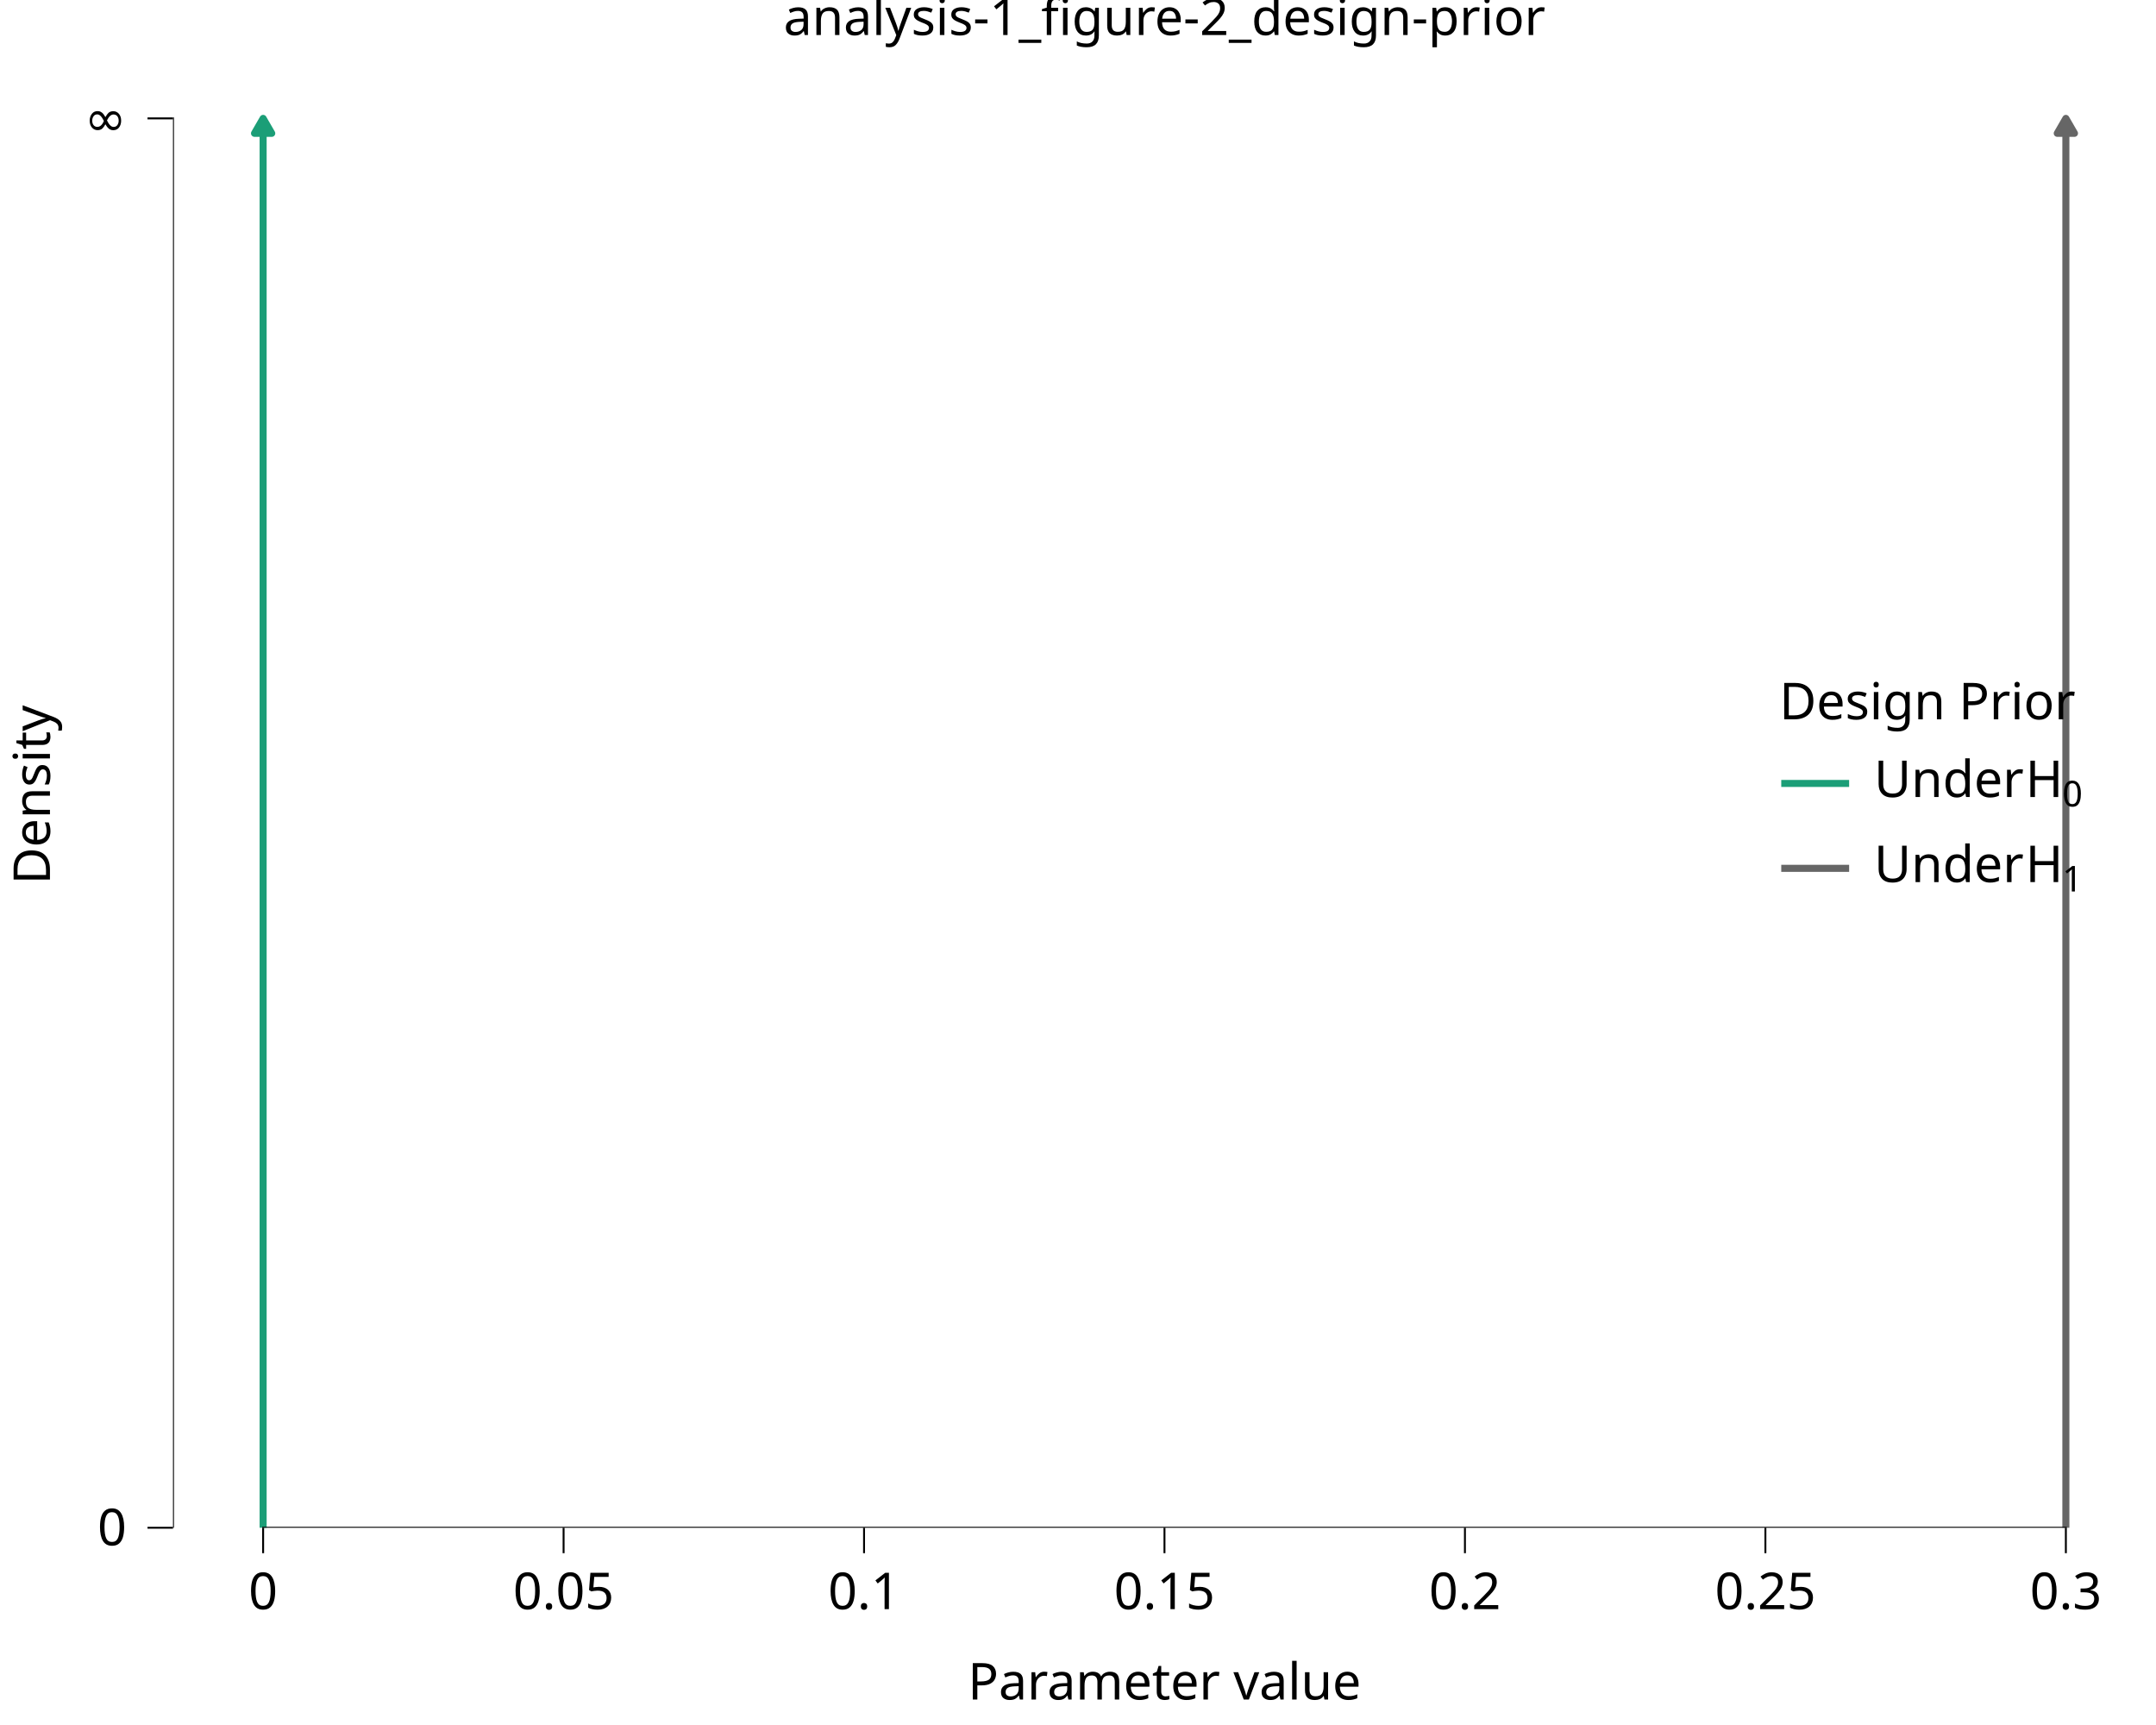
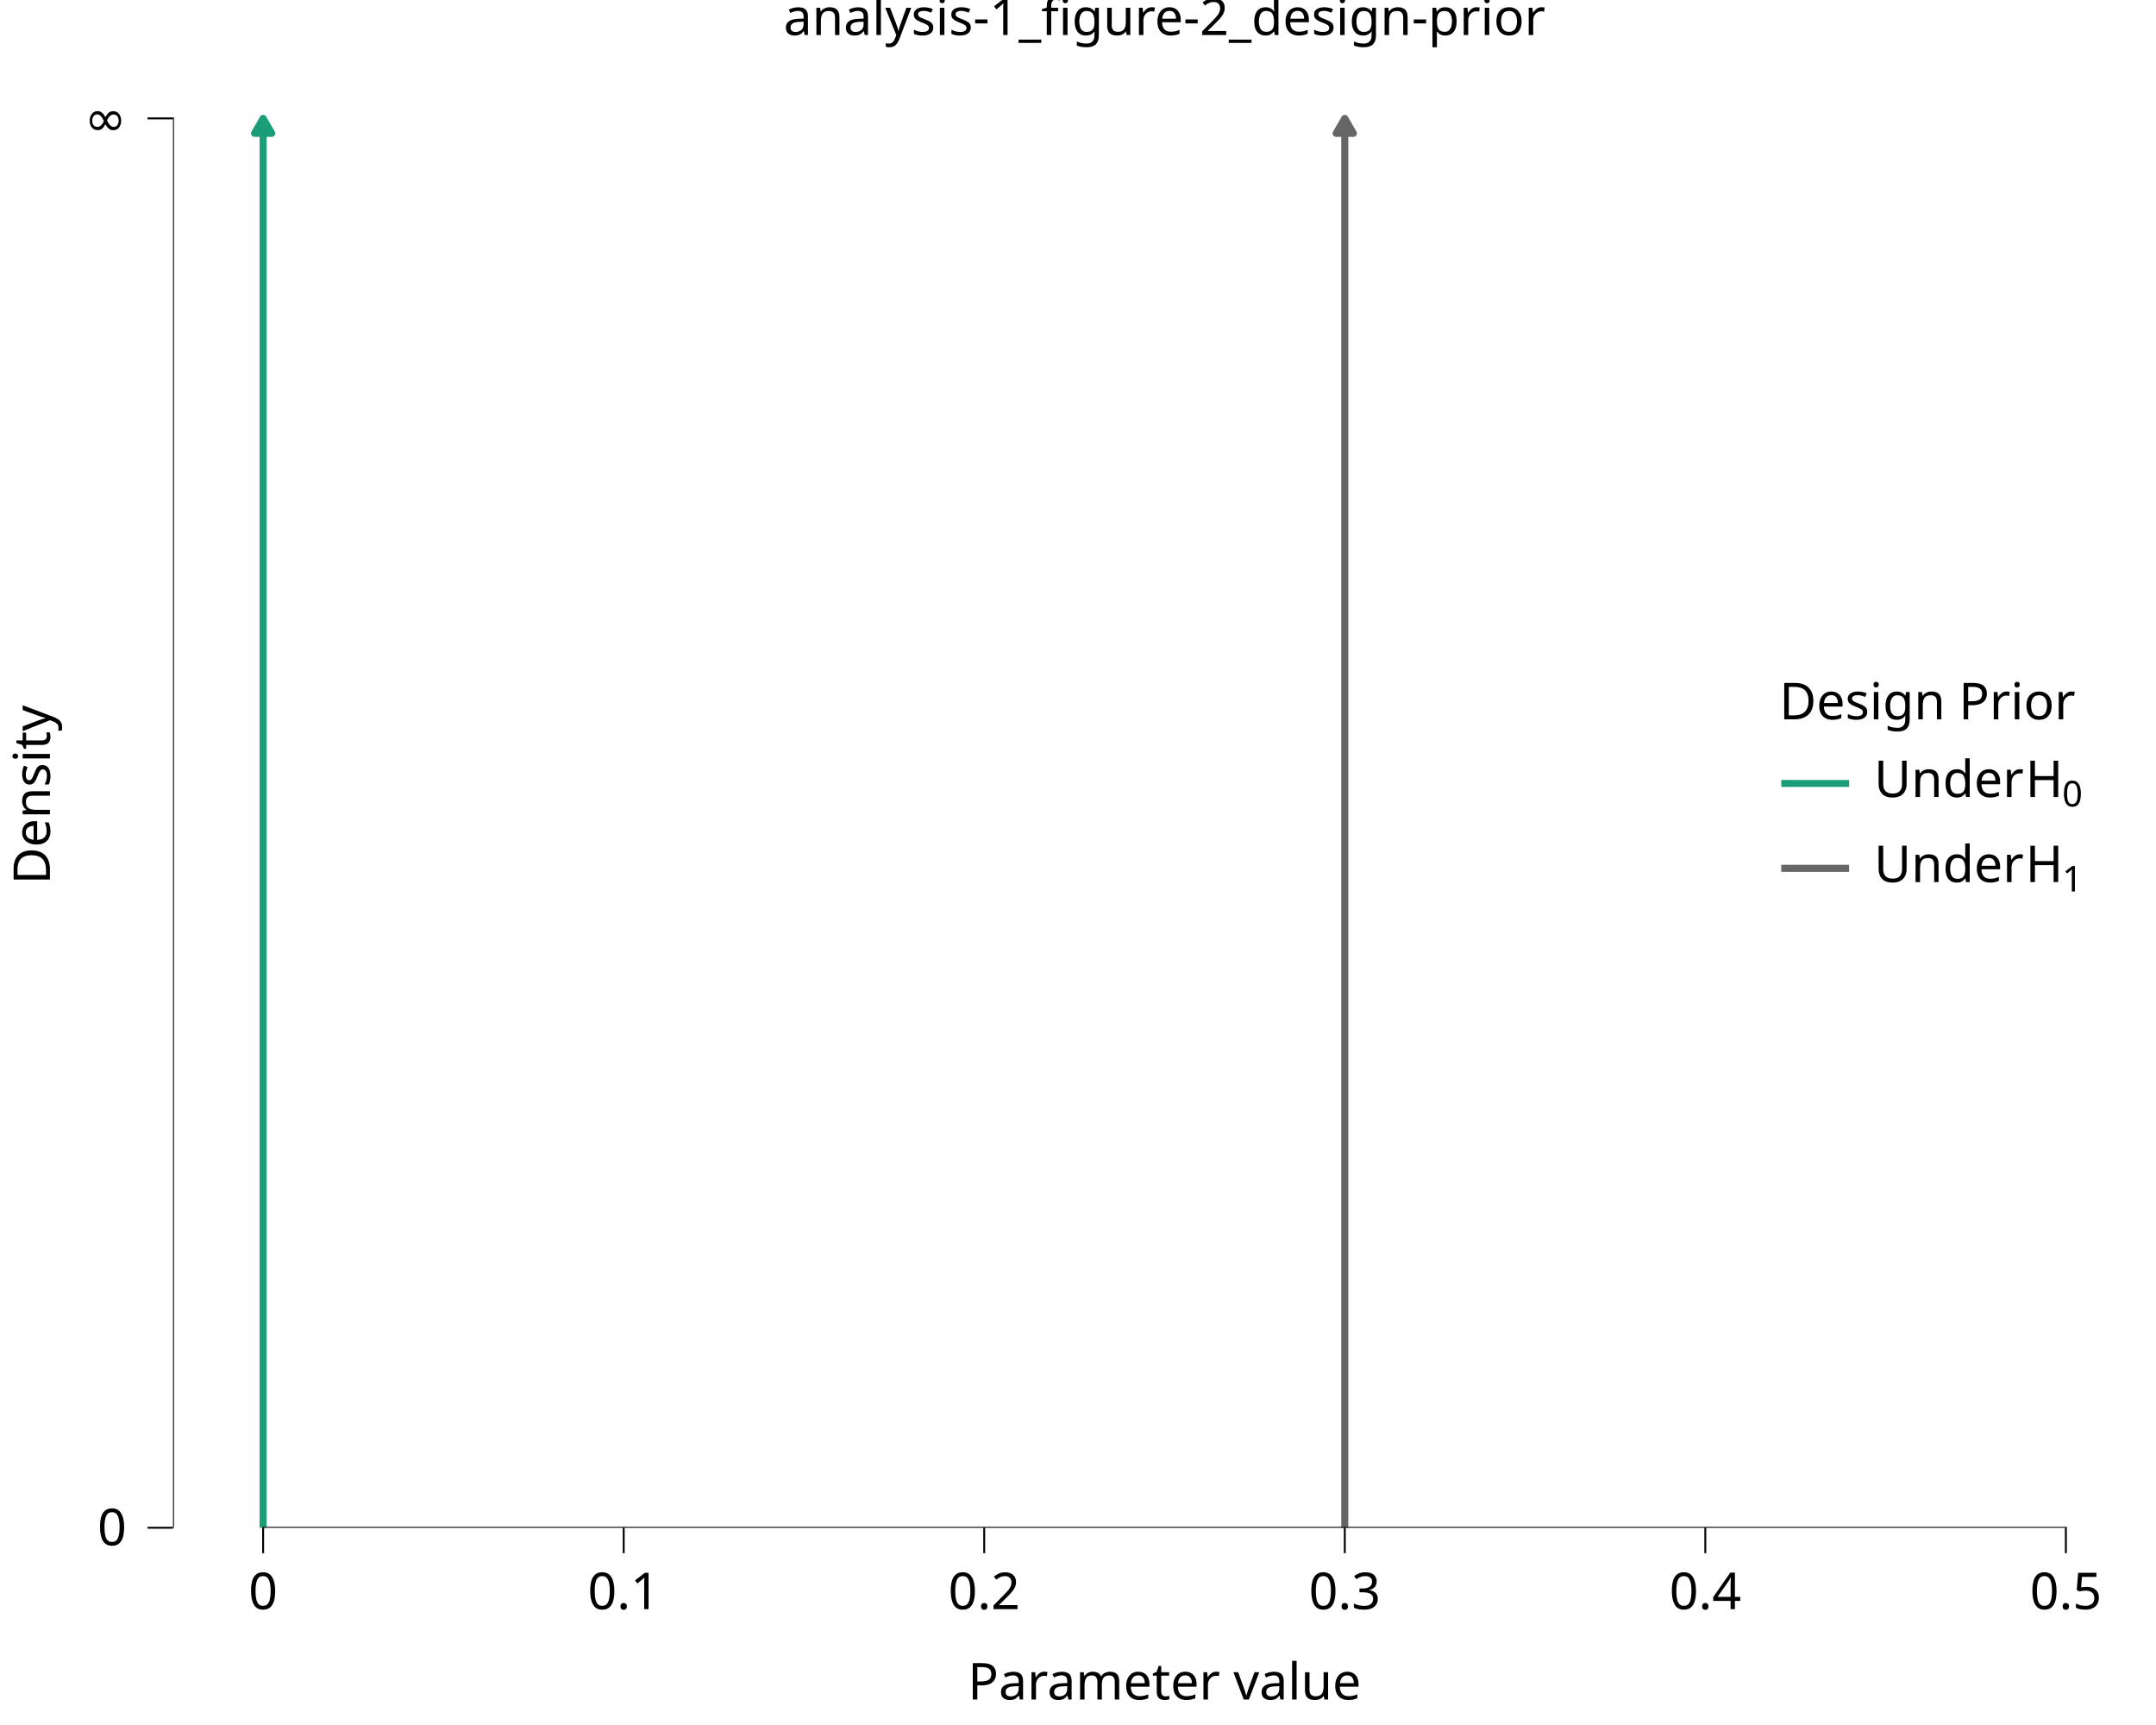
<svg xmlns="http://www.w3.org/2000/svg" class="svglite" data-engine-version="2.0" width="720.00pt" height="576.00pt" viewBox="0 0 720.00 576.00">
  <defs>
    <style type="text/css">
    .svglite line, .svglite polyline, .svglite polygon, .svglite path, .svglite rect, .svglite circle {
      fill: none;
      stroke: #000000;
      stroke-linecap: round;
      stroke-linejoin: round;
      stroke-miterlimit: 10.00;
    }
  </style>
  </defs>
  <rect width="100%" height="100%" style="stroke: none; fill: #FFFFFF;" />
  <defs>
    <clipPath id="cpMC4wMHw3MjAuMDB8MC4wMHw1NzYuMDA=">
      <rect x="0.00" y="0.00" width="720.00" height="576.00" />
    </clipPath>
  </defs>
  <g clip-path="url(#cpMC4wMHw3MjAuMDB8MC4wMHw1NzYuMDA=)">
    <rect x="0.00" y="0.00" width="720.00" height="576.00" style="stroke-width: 10.67; stroke: none;" />
  </g>
  <defs>
    <clipPath id="cpNTcuNzd8NzIwLjAwfDIwLjcxfDUxMC4xNA==">
      <rect x="57.77" y="20.71" width="662.23" height="489.43" />
    </clipPath>
  </defs>
  <g clip-path="url(#cpNTcuNzd8NzIwLjAwfDIwLjcxfDUxMC4xNA==)">
    <rect x="57.77" y="20.71" width="662.23" height="489.43" style="stroke-width: 10.67; stroke: none;" />
    <line x1="87.87" y1="510.14" x2="87.87" y2="39.53" style="stroke-width: 2.35; stroke: #1B9E77; stroke-linecap: butt;" />
    <polygon points="90.75,44.52 87.87,39.53 84.99,44.52 " style="stroke-width: 2.35; stroke: #1B9E77; stroke-linecap: butt; fill: #1B9E77;" />
-     <line x1="689.90" y1="510.14" x2="689.90" y2="39.53" style="stroke-width: 2.35; stroke: #666666; stroke-linecap: butt;" />
-     <polygon points="692.78,44.52 689.90,39.53 687.02,44.52 " style="stroke-width: 2.35; stroke: #666666; stroke-linecap: butt; fill: #666666;" />
+     <line x1="449.09" y1="510.14" x2="449.09" y2="39.53" style="stroke-width: 2.35; stroke: #666666; stroke-linecap: butt;" />
+     <polygon points="451.97,44.52 449.09,39.53 446.21,44.52 " style="stroke-width: 2.35; stroke: #666666; stroke-linecap: butt; fill: #666666;" />
    <line x1="87.55" y1="510.14" x2="690.22" y2="510.14" style="stroke-width: 0.64; stroke-linecap: butt;" />
    <line x1="57.77" y1="510.46" x2="57.77" y2="39.21" style="stroke-width: 0.64; stroke-linecap: butt;" />
    <rect x="57.77" y="20.71" width="662.23" height="489.43" style="stroke-width: 0.00; stroke: none;" />
  </g>
  <g clip-path="url(#cpMC4wMHw3MjAuMDB8MC4wMHw1NzYuMDA=)">
    <polyline points="57.77,510.14 57.77,20.71 " style="stroke-width: 0.00; stroke: none; stroke-linecap: butt;" />
    <text x="42.29" y="515.99" text-anchor="end" style="font-size: 17.00px; font-family: sans;" textLength="9.46px" lengthAdjust="spacingAndGlyphs">0</text>
    <text x="42.29" y="45.38" text-anchor="end" style="font-size: 17.00px; font-family: sans;" textLength="12.12px" lengthAdjust="spacingAndGlyphs">∞</text>
    <polyline points="49.26,510.14 57.77,510.14 " style="stroke-width: 0.64; stroke-linecap: butt;" />
    <polyline points="49.26,39.53 57.77,39.53 " style="stroke-width: 0.64; stroke-linecap: butt;" />
    <polyline points="57.77,510.14 720.00,510.14 " style="stroke-width: 0.00; stroke: none; stroke-linecap: butt;" />
    <polyline points="87.87,518.64 87.87,510.14 " style="stroke-width: 0.64; stroke-linecap: butt;" />
-     <polyline points="188.21,518.64 188.21,510.14 " style="stroke-width: 0.64; stroke-linecap: butt;" />
-     <polyline points="288.55,518.64 288.55,510.14 " style="stroke-width: 0.64; stroke-linecap: butt;" />
-     <polyline points="388.88,518.64 388.88,510.14 " style="stroke-width: 0.64; stroke-linecap: butt;" />
-     <polyline points="489.22,518.64 489.22,510.14 " style="stroke-width: 0.64; stroke-linecap: butt;" />
-     <polyline points="589.56,518.64 589.56,510.14 " style="stroke-width: 0.64; stroke-linecap: butt;" />
+     <polyline points="208.28,518.64 208.28,510.14 " style="stroke-width: 0.64; stroke-linecap: butt;" />
+     <polyline points="328.68,518.64 328.68,510.14 " style="stroke-width: 0.64; stroke-linecap: butt;" />
+     <polyline points="449.09,518.64 449.09,510.14 " style="stroke-width: 0.64; stroke-linecap: butt;" />
+     <polyline points="569.49,518.64 569.49,510.14 " style="stroke-width: 0.64; stroke-linecap: butt;" />
    <polyline points="689.90,518.64 689.90,510.14 " style="stroke-width: 0.64; stroke-linecap: butt;" />
    <text x="87.87" y="537.32" text-anchor="middle" style="font-size: 17.00px; font-family: sans;" textLength="9.46px" lengthAdjust="spacingAndGlyphs">0</text>
-     <text x="188.21" y="537.32" text-anchor="middle" style="font-size: 17.00px; font-family: sans;" textLength="33.09px" lengthAdjust="spacingAndGlyphs">0.05</text>
-     <text x="288.55" y="537.32" text-anchor="middle" style="font-size: 17.00px; font-family: sans;" textLength="23.63px" lengthAdjust="spacingAndGlyphs">0.1</text>
-     <text x="388.88" y="537.32" text-anchor="middle" style="font-size: 17.00px; font-family: sans;" textLength="33.09px" lengthAdjust="spacingAndGlyphs">0.15</text>
-     <text x="489.22" y="537.32" text-anchor="middle" style="font-size: 17.00px; font-family: sans;" textLength="23.63px" lengthAdjust="spacingAndGlyphs">0.2</text>
-     <text x="589.56" y="537.32" text-anchor="middle" style="font-size: 17.00px; font-family: sans;" textLength="33.09px" lengthAdjust="spacingAndGlyphs">0.25</text>
-     <text x="689.90" y="537.32" text-anchor="middle" style="font-size: 17.00px; font-family: sans;" textLength="23.63px" lengthAdjust="spacingAndGlyphs">0.3</text>
+     <text x="208.28" y="537.32" text-anchor="middle" style="font-size: 17.00px; font-family: sans;" textLength="23.63px" lengthAdjust="spacingAndGlyphs">0.1</text>
+     <text x="328.68" y="537.32" text-anchor="middle" style="font-size: 17.00px; font-family: sans;" textLength="23.63px" lengthAdjust="spacingAndGlyphs">0.2</text>
+     <text x="449.09" y="537.32" text-anchor="middle" style="font-size: 17.00px; font-family: sans;" textLength="23.63px" lengthAdjust="spacingAndGlyphs">0.3</text>
+     <text x="569.49" y="537.32" text-anchor="middle" style="font-size: 17.00px; font-family: sans;" textLength="23.63px" lengthAdjust="spacingAndGlyphs">0.4</text>
+     <text x="689.90" y="537.32" text-anchor="middle" style="font-size: 17.00px; font-family: sans;" textLength="23.63px" lengthAdjust="spacingAndGlyphs">0.5</text>
    <text x="388.88" y="567.49" text-anchor="middle" style="font-size: 17.00px; font-family: sans;" textLength="124.75px" lengthAdjust="spacingAndGlyphs">Parameter value</text>
    <text transform="translate(16.68,265.42) rotate(-90)" text-anchor="middle" style="font-size: 17.00px; font-family: sans;" textLength="56.70px" lengthAdjust="spacingAndGlyphs">Density</text>
    <rect x="586.53" y="221.24" width="120.22" height="88.36" style="stroke-width: 0.75; stroke: none;" />
    <rect x="586.53" y="221.24" width="120.22" height="88.36" style="stroke-width: 10.67; stroke: none;" />
    <text x="643.65" y="240.19" text-anchor="middle" style="font-size: 17.00px; font-family: sans;" textLength="93.54px" lengthAdjust="spacingAndGlyphs">Design Prior</text>
    <rect x="592.01" y="247.43" width="28.35" height="28.35" style="stroke-width: 10.67; stroke: none;" />
    <line x1="594.85" y1="261.60" x2="617.52" y2="261.60" style="stroke-width: 2.35; stroke: #1B9E77; stroke-linecap: butt;" />
    <rect x="592.01" y="275.78" width="28.35" height="28.35" style="stroke-width: 10.67; stroke: none;" />
    <line x1="594.85" y1="289.95" x2="617.52" y2="289.95" style="stroke-width: 2.35; stroke: #666666; stroke-linecap: butt;" />
    <text x="625.84" y="266.14" style="font-size: 17.00px; font-family: sans;" textLength="46.31px" lengthAdjust="spacingAndGlyphs">Under</text>
    <text x="672.15" y="266.14" style="font-size: 17.00px; font-family: sans;" textLength="4.25px" lengthAdjust="spacingAndGlyphs"> </text>
    <text x="676.40" y="266.14" style="font-size: 17.00px; font-family: sans;" textLength="12.28px" lengthAdjust="spacingAndGlyphs">H</text>
    <text x="688.68" y="269.28" style="font-size: 11.90px; font-family: sans;" textLength="6.62px" lengthAdjust="spacingAndGlyphs">0</text>
    <text x="625.84" y="294.54" style="font-size: 17.00px; font-family: sans;" textLength="46.31px" lengthAdjust="spacingAndGlyphs">Under</text>
    <text x="672.15" y="294.54" style="font-size: 17.00px; font-family: sans;" textLength="4.25px" lengthAdjust="spacingAndGlyphs"> </text>
    <text x="676.40" y="294.54" style="font-size: 17.00px; font-family: sans;" textLength="12.28px" lengthAdjust="spacingAndGlyphs">H</text>
    <text x="688.68" y="297.68" style="font-size: 11.90px; font-family: sans;" textLength="6.62px" lengthAdjust="spacingAndGlyphs">1</text>
    <text x="388.88" y="11.70" text-anchor="middle" style="font-size: 17.00px; font-family: sans;" textLength="242.87px" lengthAdjust="spacingAndGlyphs">analysis-1_figure-2_design-prior</text>
  </g>
</svg>
